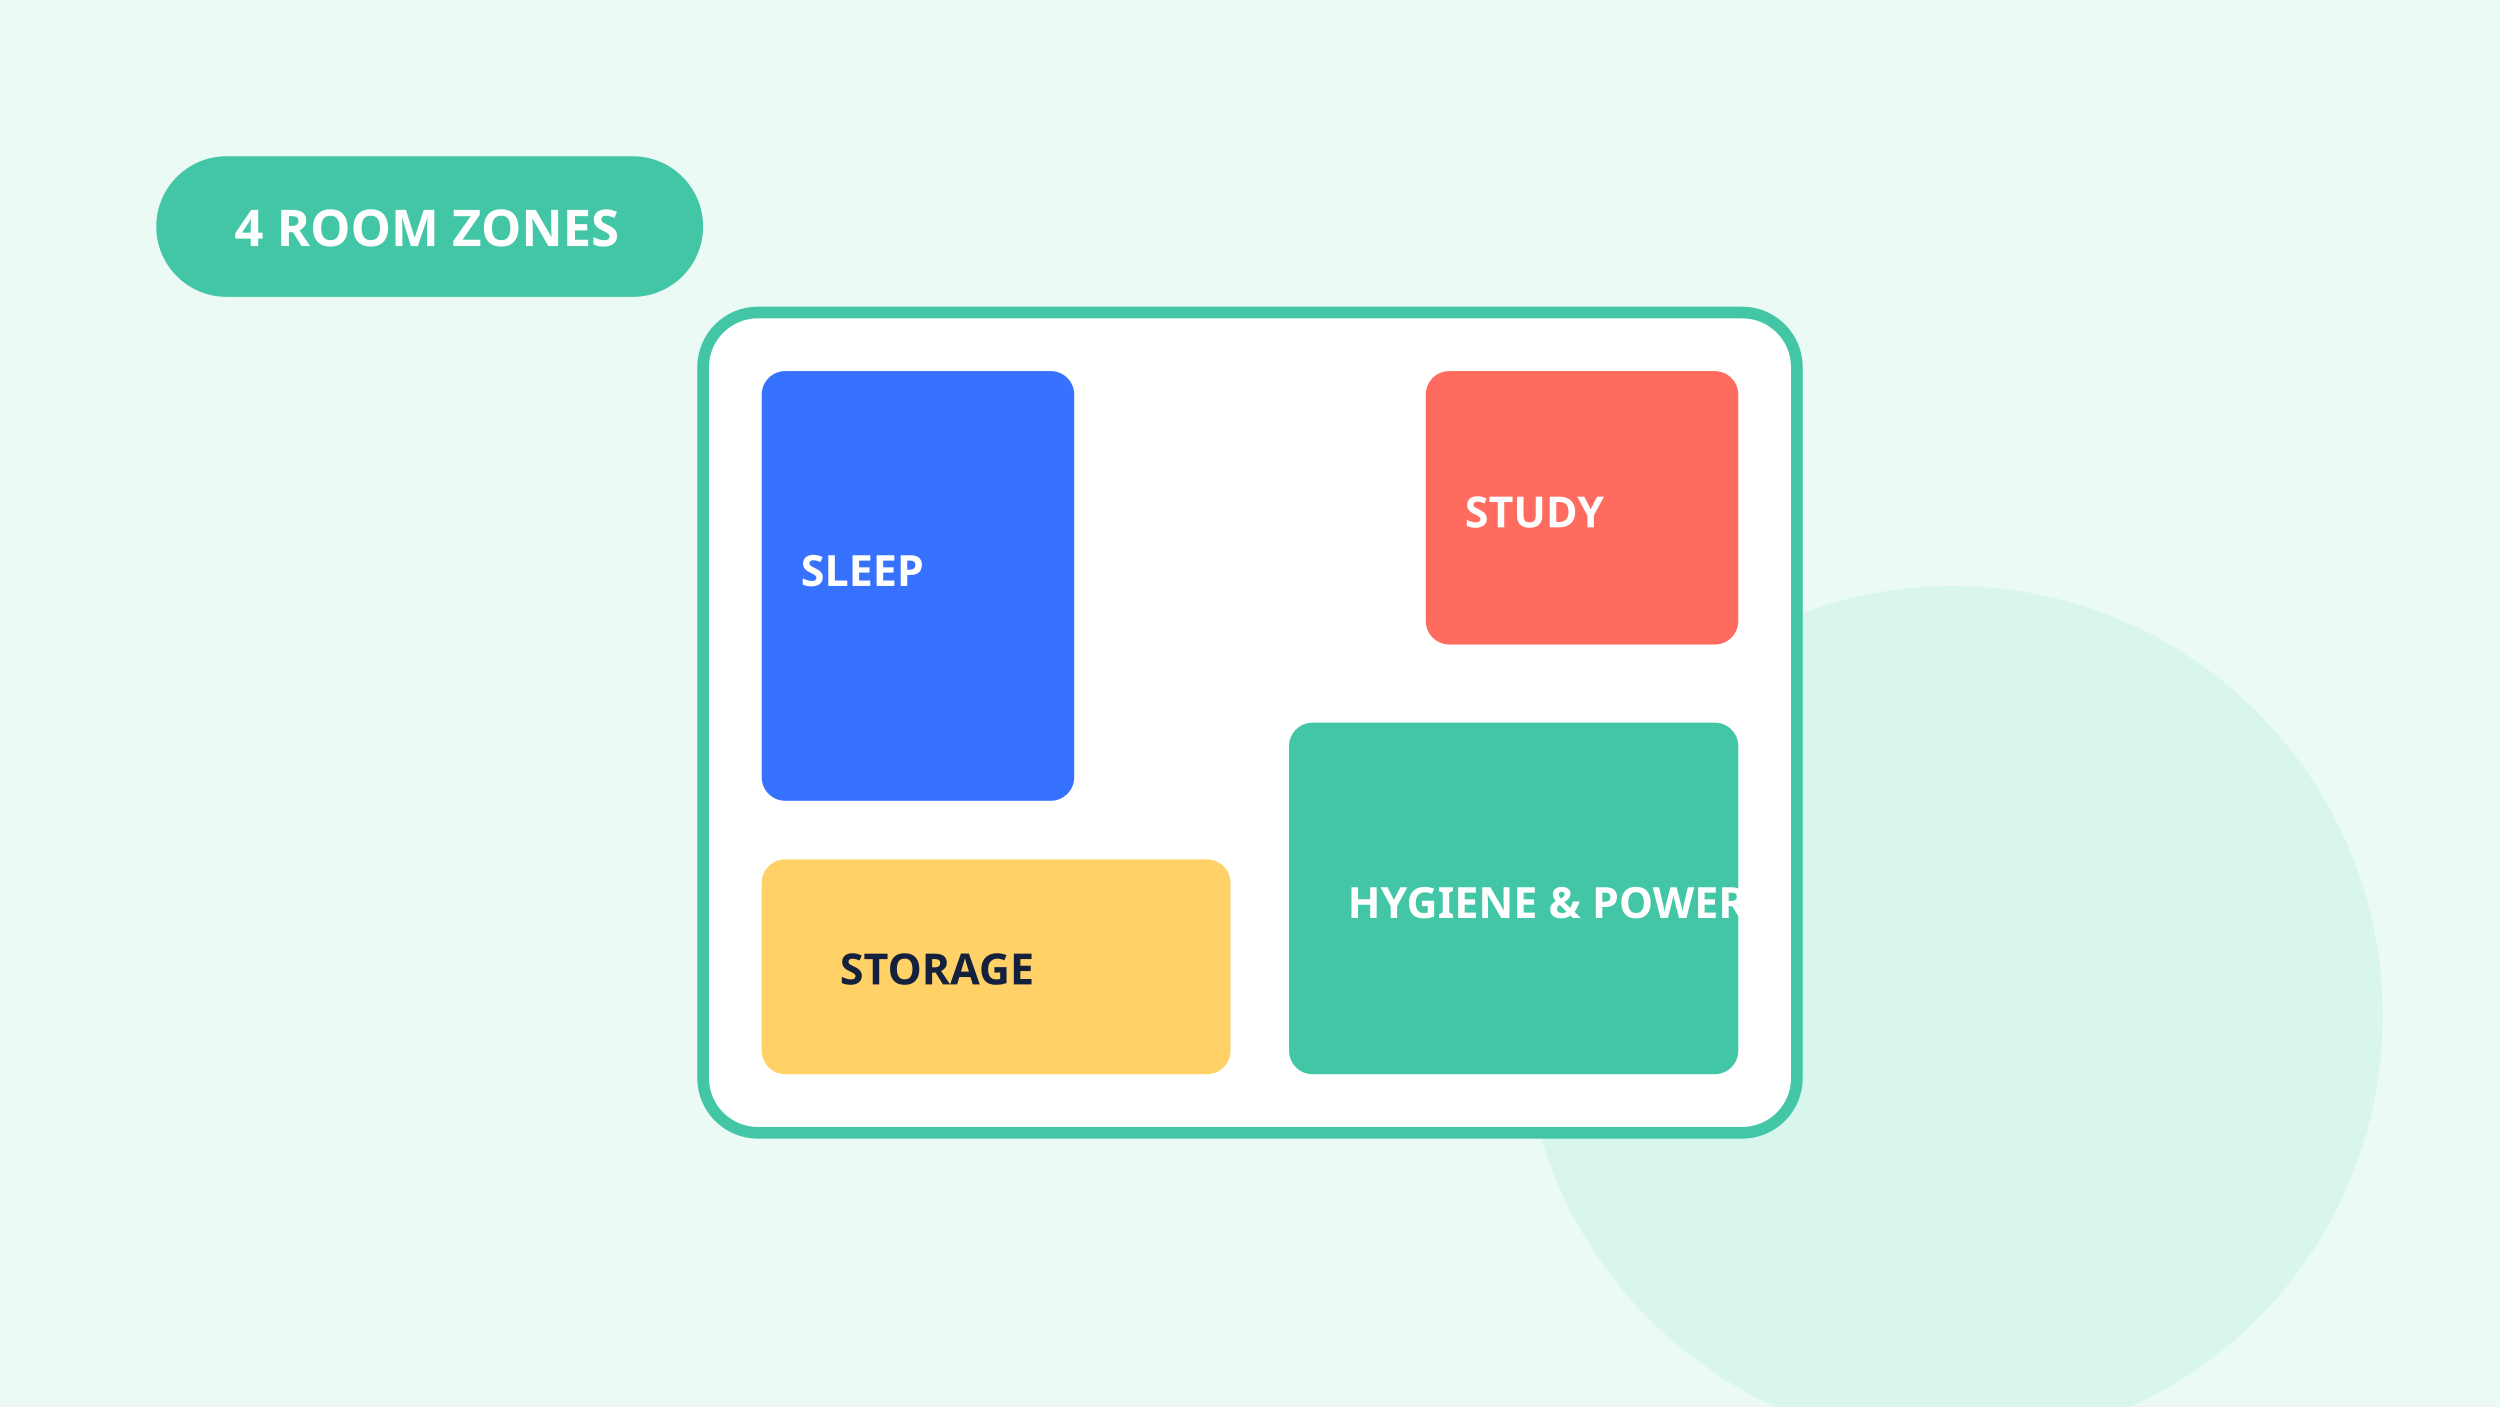
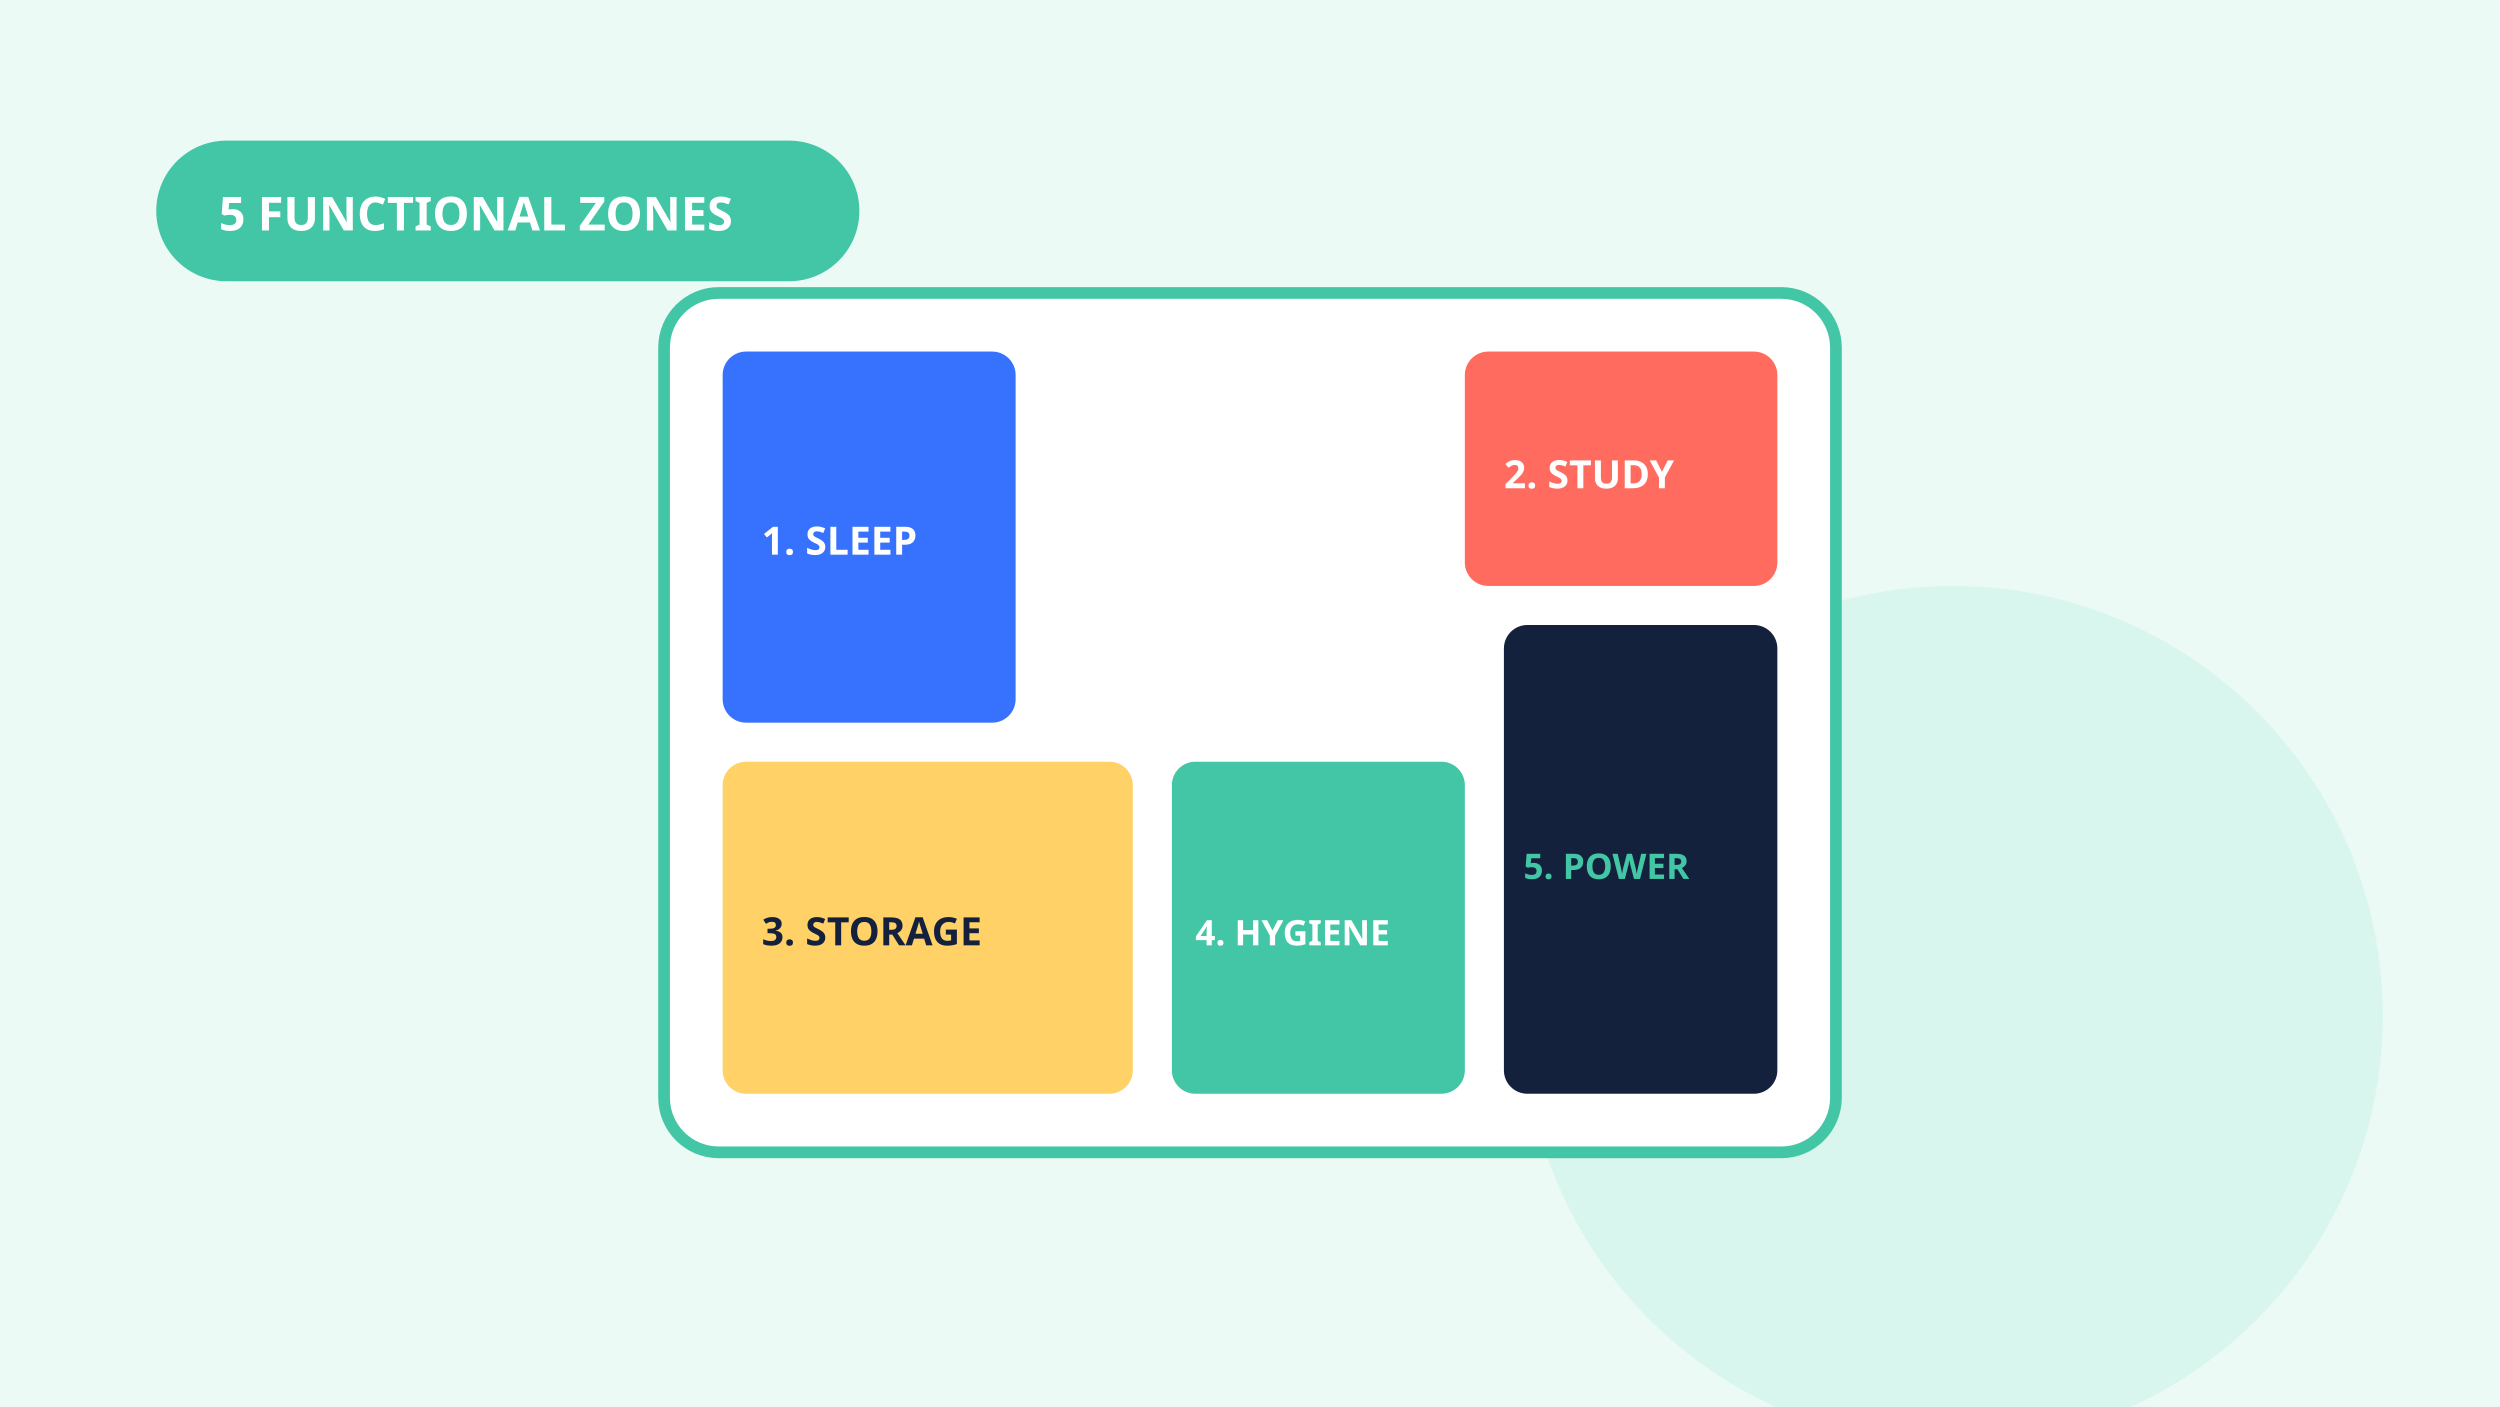
<svg xmlns="http://www.w3.org/2000/svg" width="640" height="360" viewBox="0 0 640 360" fill="none">
  <rect width="640" height="360" fill="#ECFAF5" />
  <circle cx="500" cy="260" r="110" fill="#D4F5EC" fill-opacity="0.8" />
-   <rect x="180" y="80" width="280" height="210" rx="14" fill="#FFFFFF" stroke="#42C6A5" stroke-width="3" />
-   <rect x="195" y="95" width="80" height="110" rx="6" fill="#3772FF" />
-   <text x="205" y="150" font-family="system-ui, sans-serif" font-size="11" font-weight="800" fill="#FFFFFF">SLEEP</text>
-   <rect x="365" y="95" width="80" height="70" rx="6" fill="#FF6B5E" />
-   <text x="375" y="135" font-family="system-ui, sans-serif" font-size="11" font-weight="800" fill="#FFFFFF">STUDY</text>
-   <rect x="195" y="220" width="120" height="55" rx="6" fill="#FFD166" />
-   <text x="215" y="252" font-family="system-ui, sans-serif" font-size="11" font-weight="800" fill="#14213D">STORAGE</text>
-   <rect x="330" y="185" width="115" height="90" rx="6" fill="#42C6A5" />
-   <text x="345" y="235" font-family="system-ui, sans-serif" font-size="11" font-weight="800" fill="#FFFFFF">HYGIENE &amp; POWER</text>
-   <rect x="40" y="40" width="140" height="36" rx="18" fill="#42C6A5" />
-   <text x="60" y="63" font-family="system-ui, sans-serif" font-size="13" font-weight="800" fill="#FFFFFF">4 ROOM ZONES</text>
+   <rect x="170" y="75" width="300" height="220" rx="14" fill="#FFFFFF" stroke="#42C6A5" stroke-width="3" />
+   <rect x="185" y="90" width="75" height="95" rx="6" fill="#3772FF" />
+   <text x="195" y="142" font-family="system-ui, sans-serif" font-size="10" font-weight="800" fill="#FFFFFF">1. SLEEP</text>
+   <rect x="375" y="90" width="80" height="60" rx="6" fill="#FF6B5E" />
+   <text x="385" y="125" font-family="system-ui, sans-serif" font-size="10" font-weight="800" fill="#FFFFFF">2. STUDY</text>
+   <rect x="185" y="195" width="105" height="85" rx="6" fill="#FFD166" />
+   <text x="195" y="242" font-family="system-ui, sans-serif" font-size="10" font-weight="800" fill="#14213D">3. STORAGE</text>
+   <rect x="300" y="195" width="75" height="85" rx="6" fill="#42C6A5" />
+   <text x="306" y="242" font-family="system-ui, sans-serif" font-size="9" font-weight="800" fill="#FFFFFF">4. HYGIENE</text>
+   <rect x="385" y="160" width="70" height="120" rx="6" fill="#14213D" />
+   <text x="390" y="225" font-family="system-ui, sans-serif" font-size="9" font-weight="800" fill="#42C6A5">5. POWER</text>
+   <rect x="40" y="36" width="180" height="36" rx="18" fill="#42C6A5" />
+   <text x="56" y="59" font-family="system-ui, sans-serif" font-size="12" font-weight="800" fill="#FFFFFF">5 FUNCTIONAL ZONES</text>
</svg>
